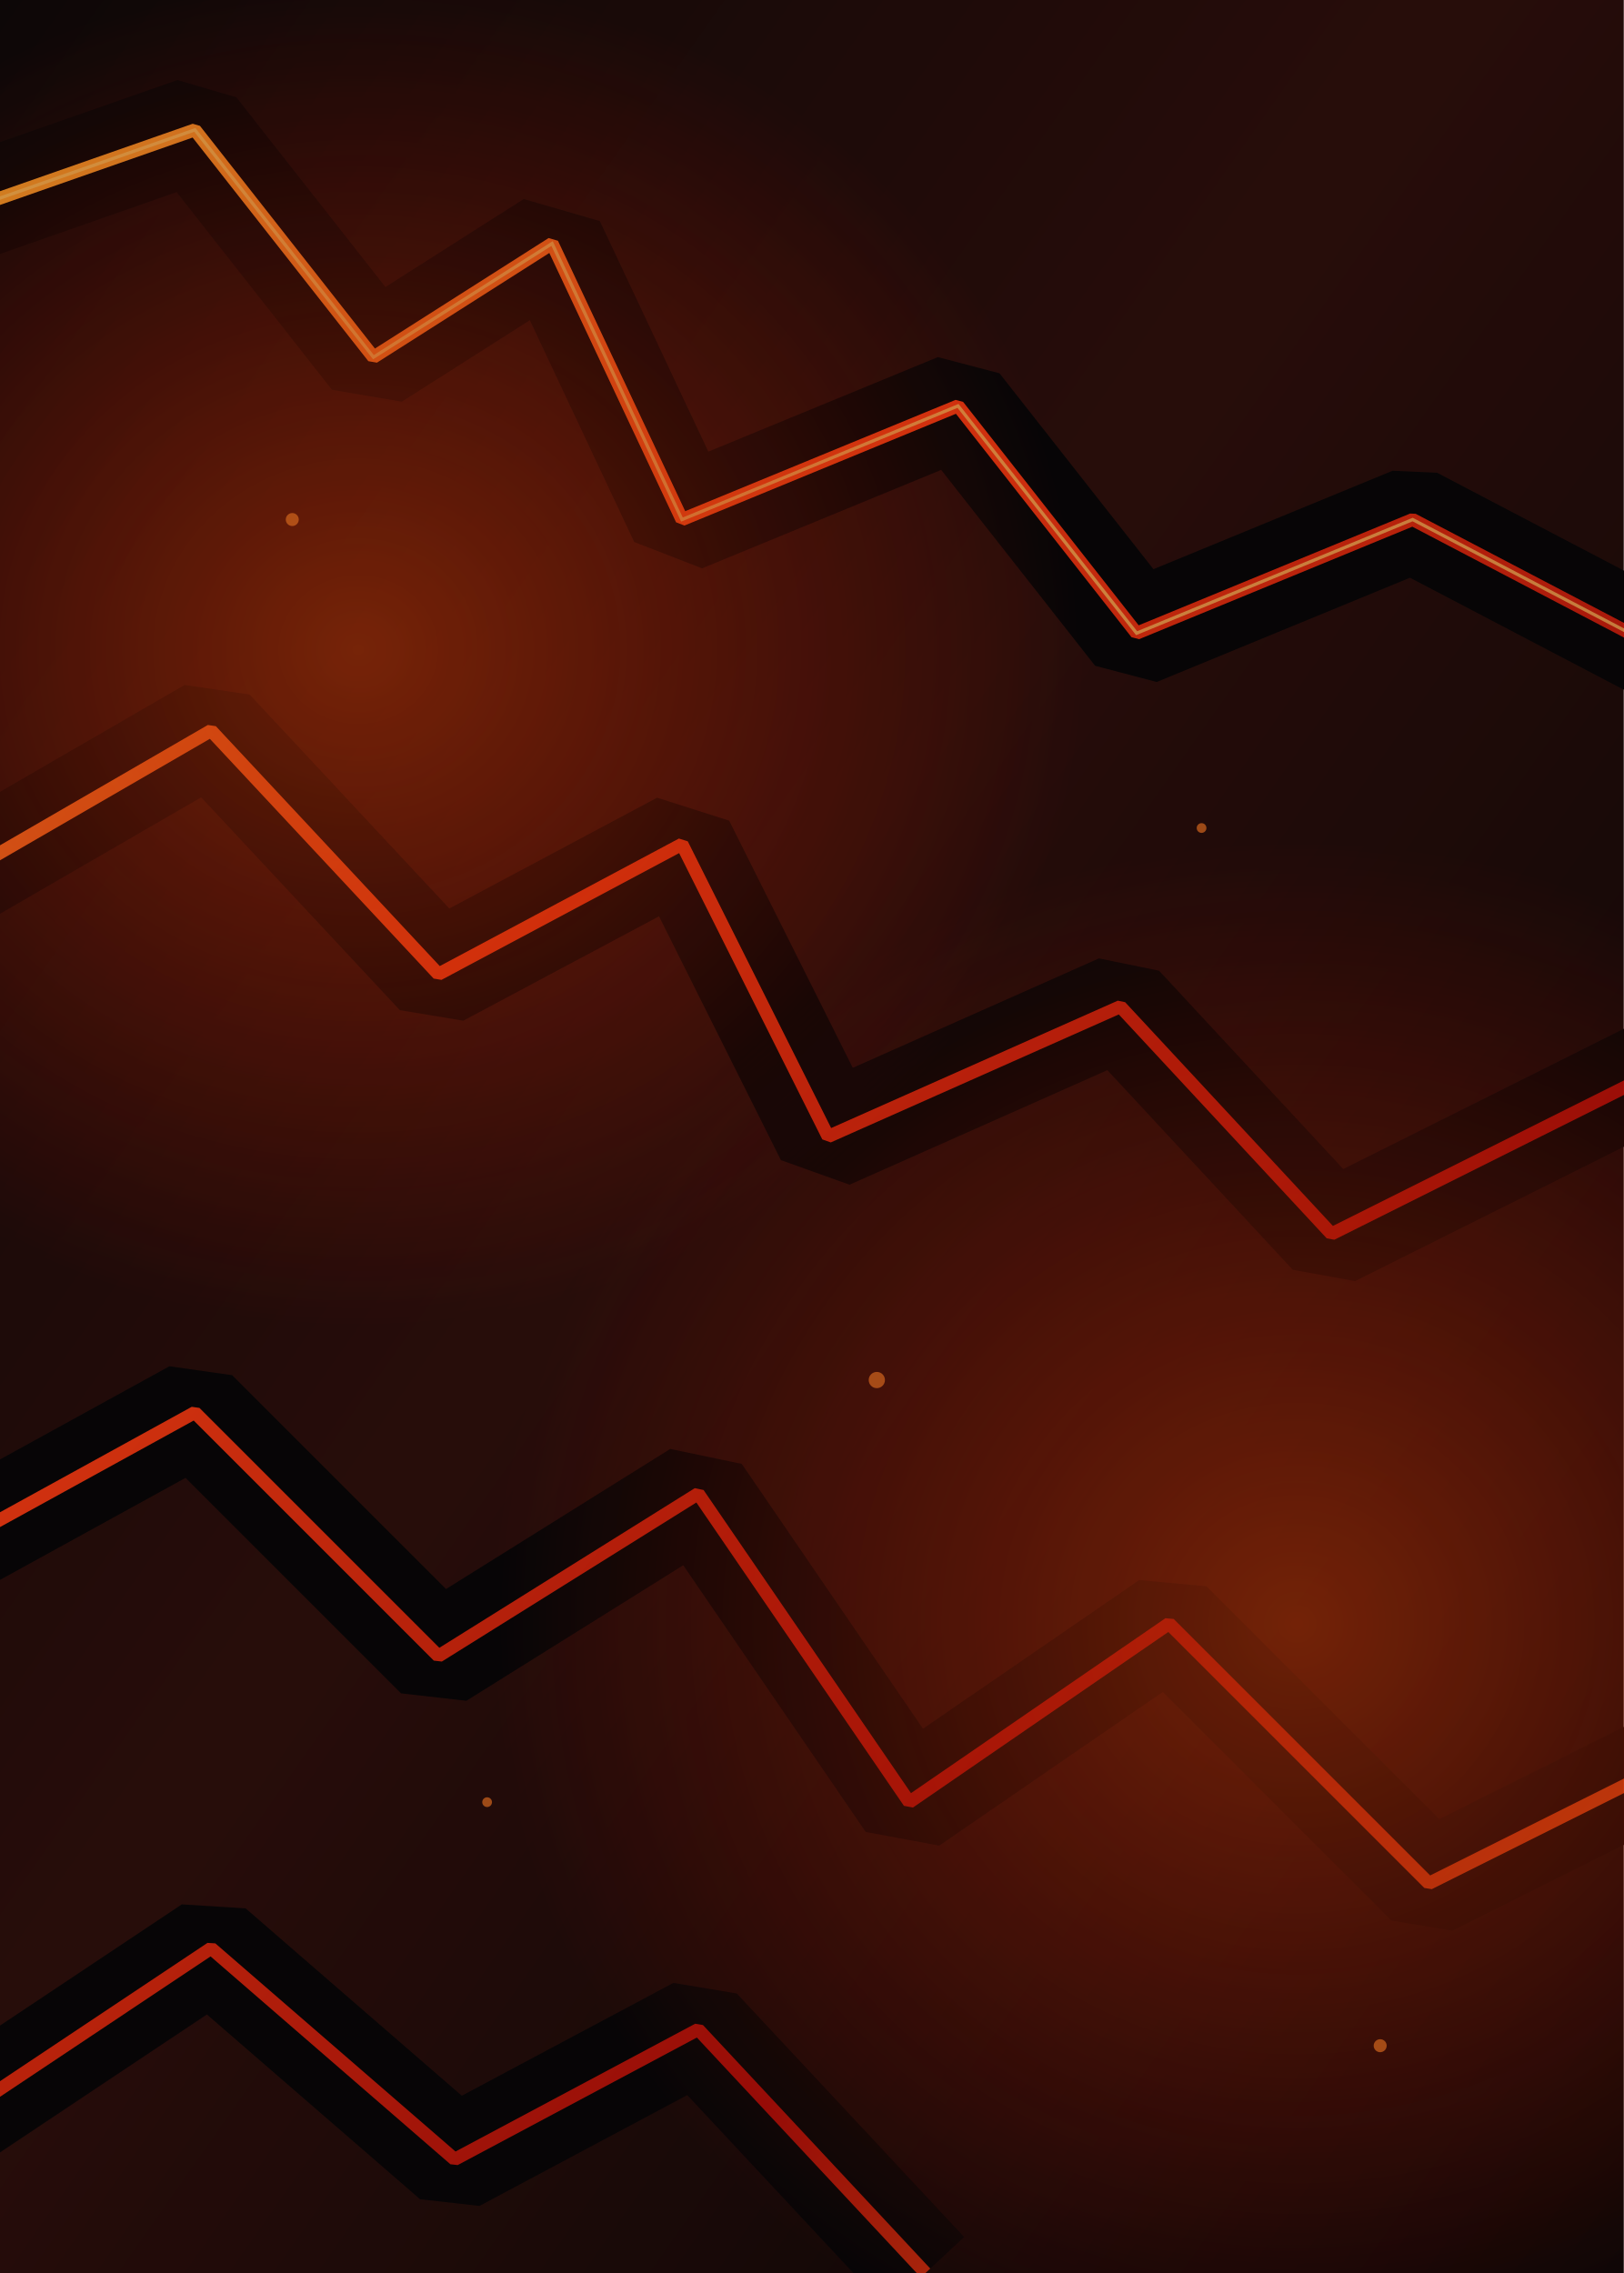
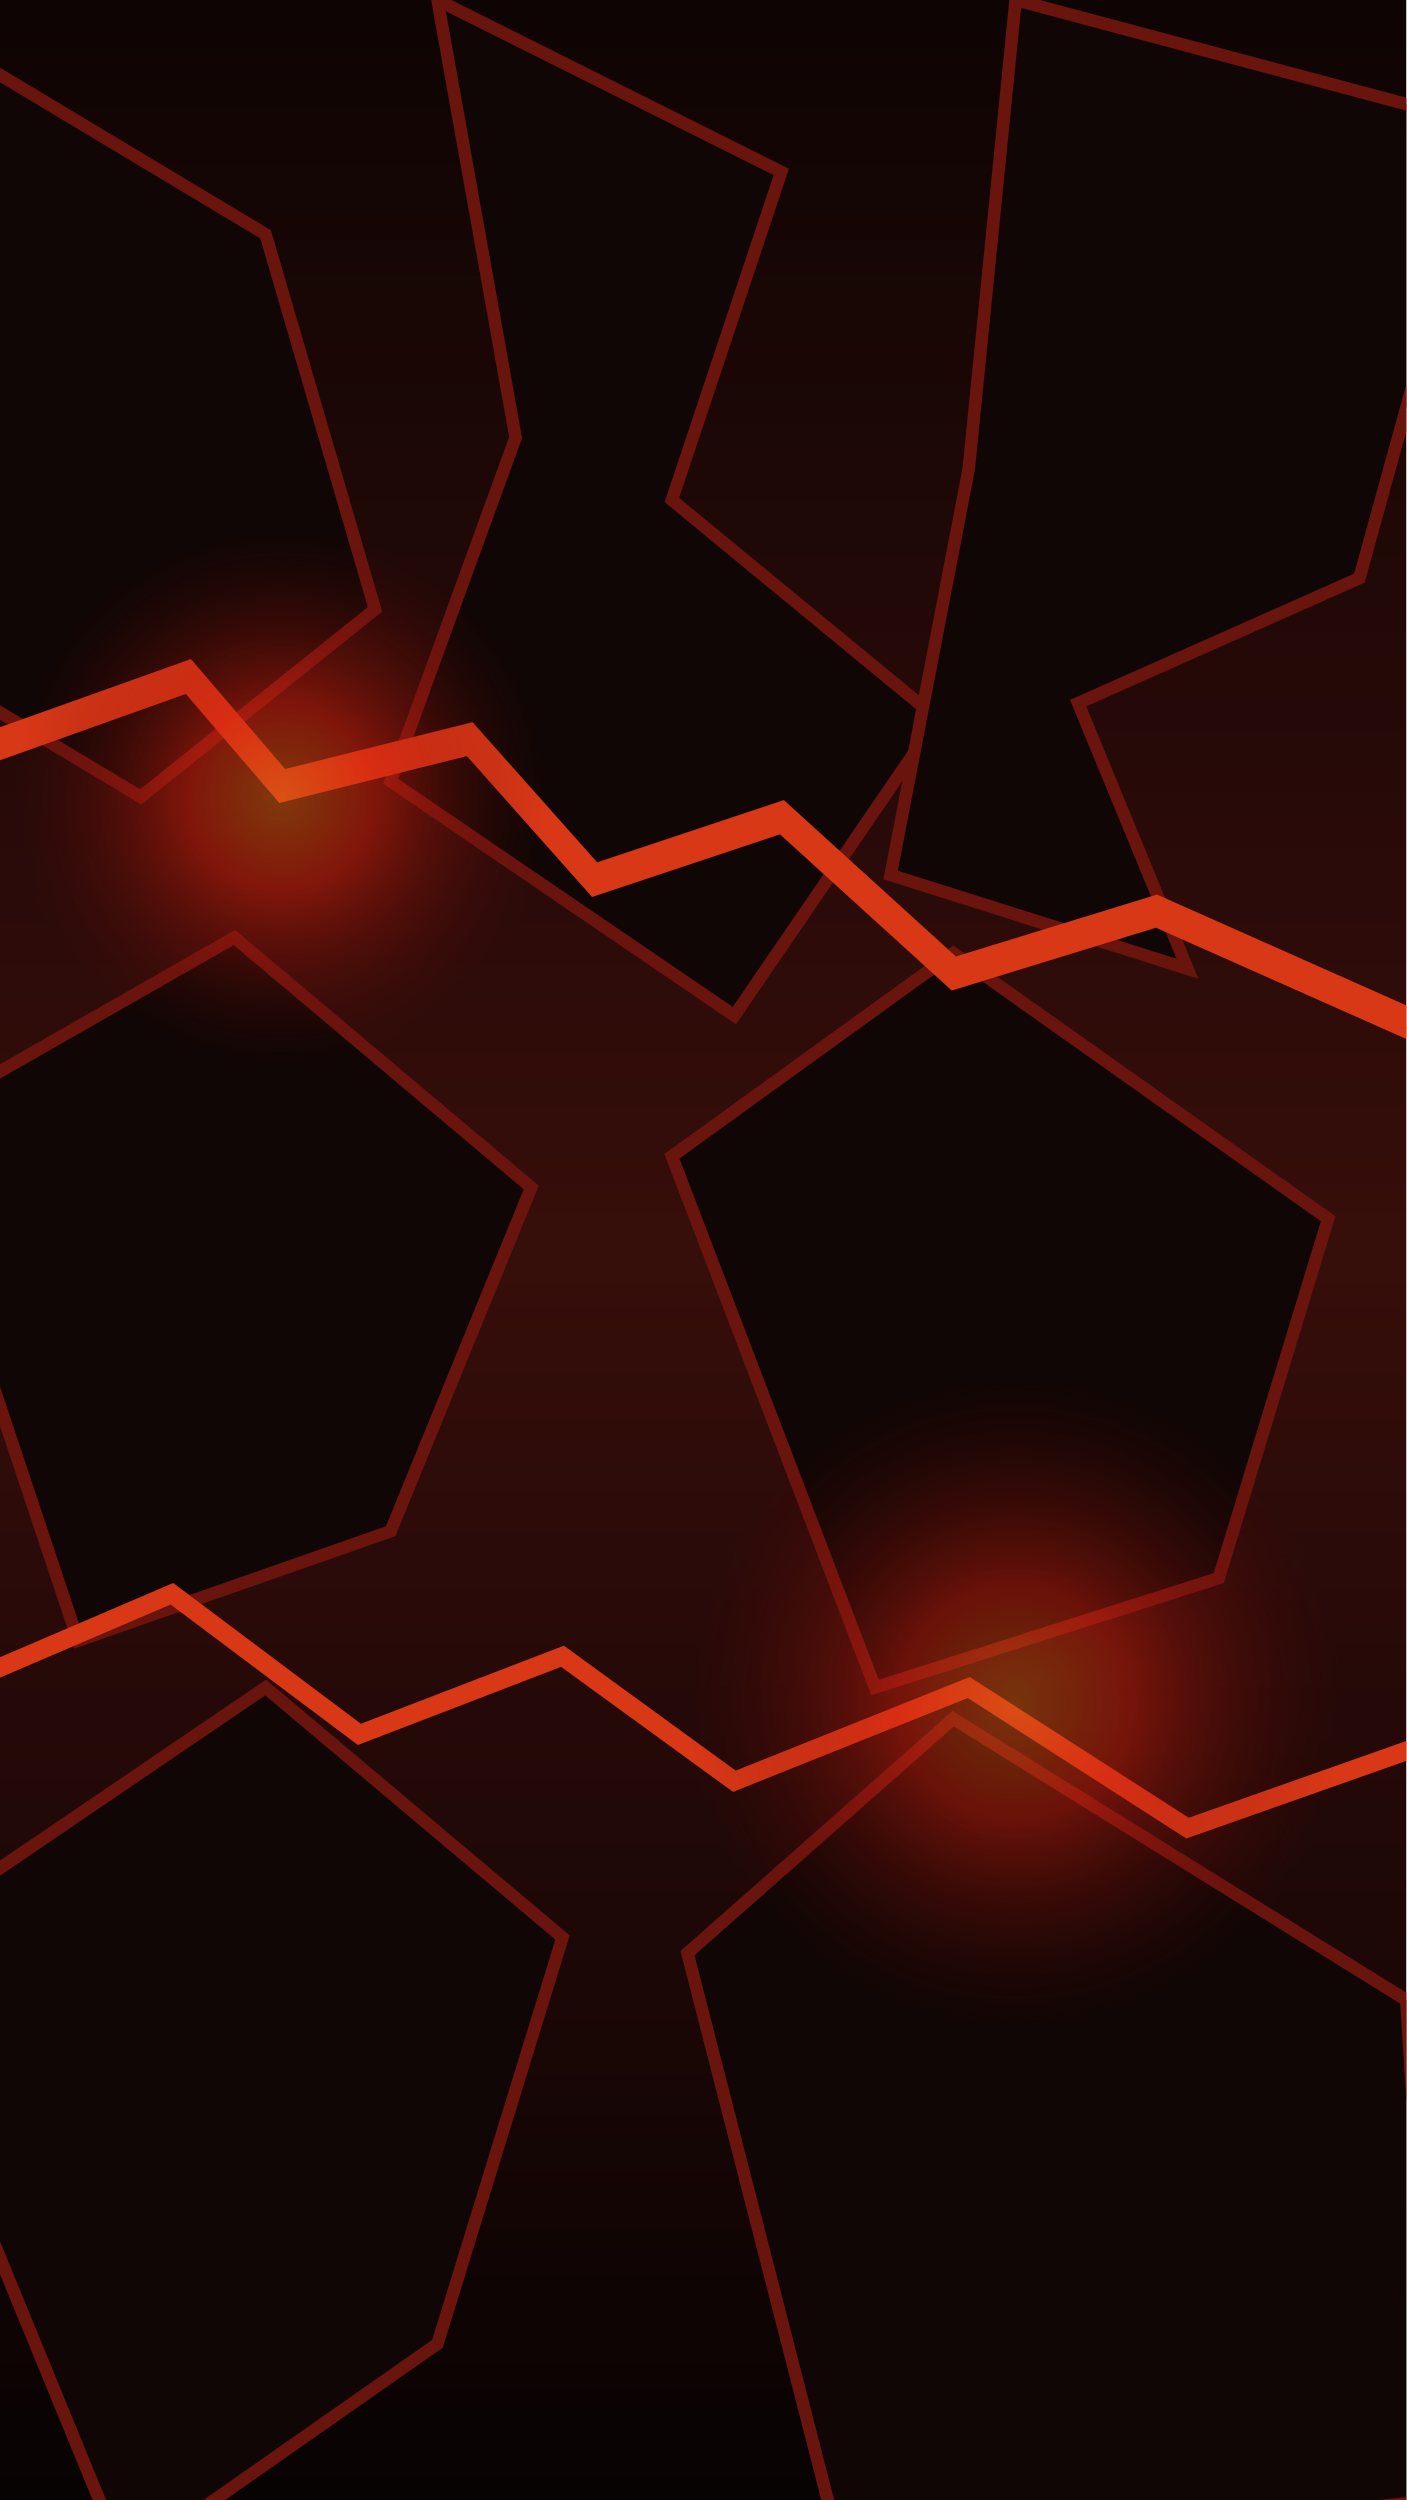
- <svg xmlns="http://www.w3.org/2000/svg" width="1000" height="1400" viewBox="0 0 1000 1400">
+ <svg xmlns="http://www.w3.org/2000/svg" viewBox="0 0 900 1600" preserveAspectRatio="xMidYMid slice">
  <defs>
-     <linearGradient id="lava" x1="0" y1="0" x2="1" y2="1">
-       <stop stop-color="#100909" />
-       <stop offset=".45" stop-color="#30100c" />
-       <stop offset="1" stop-color="#080607" />
+     <linearGradient id="b" x2="0" y2="1">
+       <stop stop-color="#100504" />
+       <stop offset=".5" stop-color="#40100c" />
+       <stop offset="1" stop-color="#080303" />
    </linearGradient>
-     <linearGradient id="molten" x1="0" y1="0" x2="1" y2="1">
-       <stop stop-color="#ffb02e" />
-       <stop offset=".35" stop-color="#ff3d12" />
-       <stop offset=".7" stop-color="#b40e09" />
-       <stop offset="1" stop-color="#ff7b18" />
-     </linearGradient>
-     <radialGradient id="fire">
-       <stop stop-color="#ff4a08" stop-opacity=".5" />
-       <stop offset="1" stop-color="#ff1800" stop-opacity="0" />
+     <radialGradient id="lava">
+       <stop stop-color="#ff7a14" />
+       <stop offset=".35" stop-color="#ff2710" />
+       <stop offset="1" stop-color="#6a0504" stop-opacity="0" />
    </radialGradient>
  </defs>
-   <rect width="1000" height="1400" fill="url(#lava)" />
-   <path d="M-80 150L120 80 230 220 340 150 420 320 590 250 700 390 870 320 1080 430M-60 560L130 450 270 600 420 520 510 700 690 620 820 760 1040 650M-80 980L120 870 270 1020 430 920 560 1110 720 1000 880 1160 1080 1060M-50 1320L130 1200 280 1330 430 1250 570 1400" fill="none" stroke="#080607" stroke-width="65" stroke-linejoin="bevel" />
-   <path d="M-80 150L120 80 230 220 340 150 420 320 590 250 700 390 870 320 1080 430M-60 560L130 450 270 600 420 520 510 700 690 620 820 760 1040 650M-80 980L120 870 270 1020 430 920 560 1110 720 1000 880 1160 1080 1060M-50 1320L130 1200 280 1330 430 1250 570 1400" fill="none" stroke="url(#molten)" stroke-width="8" stroke-linejoin="bevel" />
-   <path d="M-80 150L120 80 230 220 340 150 420 320 590 250 700 390 870 320 1080 430" fill="none" stroke="#ffca65" stroke-opacity=".7" stroke-width="2" />
-   <ellipse cx="220" cy="400" rx="450" ry="420" fill="url(#fire)" />
-   <ellipse cx="800" cy="1000" rx="500" ry="480" fill="url(#fire)" />
-   <g fill="#ff7a24" opacity=".7">
-     <circle cx="180" cy="320" r="4" />
-     <circle cx="740" cy="510" r="3" />
-     <circle cx="540" cy="850" r="5" />
-     <circle cx="300" cy="1110" r="3" />
-     <circle cx="850" cy="1260" r="4" />
+   <rect width="900" height="1600" fill="url(#b)" />
+   <g fill="#130706" stroke="#7d1710" stroke-width="8">
+     <path d="M-80 0 170 150 240 390 90 510-60 420z" />
+     <path d="M280 0 500 110 430 320 600 460 470 650 250 500 330 280z" />
+     <path d="M650 0 950 80 870 370 690 450 760 620 570 560 620 300z" />
+     <path d="M-60 720 150 600 340 760 250 980 50 1050z" />
+     <path d="M430 740 610 610 850 780 780 1010 560 1080z" />
+     <path d="M-80 1250 170 1080 360 1240 280 1500 80 1640z" />
+     <path d="M440 1250 610 1100 900 1280 920 1600 540 1640z" />
  </g>
-   <rect width="1000" height="1400" fill="#000" opacity=".18" />
+   <g fill="none" stroke="#ff421b" stroke-linecap="round">
+     <path stroke-width="14" d="M-20 480 120 430 180 500 300 470 380 560 500 520 610 620 740 580 920 660" />
+     <path stroke-width="7" d="M-20 490 120 440 180 510 300 480 380 570 500 530 610 630 740 590 920 670" />
+     <path stroke-width="12" d="M-30 1080 110 1020 230 1110 360 1060 470 1140 620 1080 760 1170 930 1110" />
+   </g>
+   <circle cx="180" cy="510" r="170" fill="url(#lava)" opacity=".5" />
+   <circle cx="650" cy="1090" r="210" fill="url(#lava)" opacity=".45" />
+   <rect width="900" height="1600" fill="#000" opacity=".15" />
</svg>
